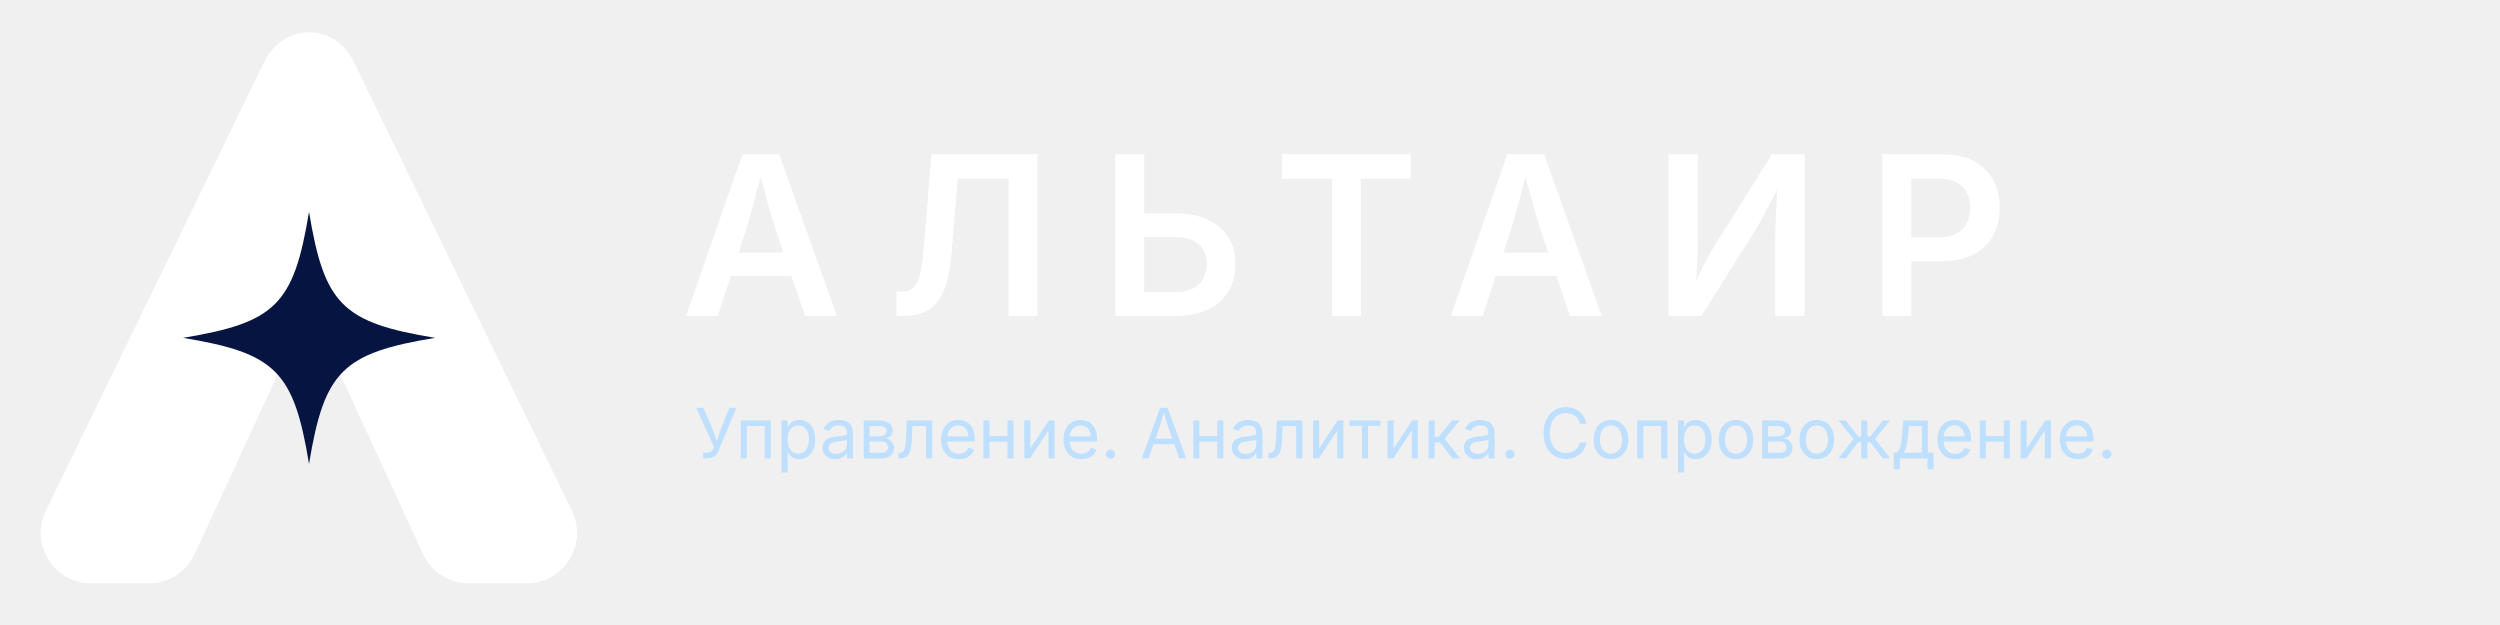
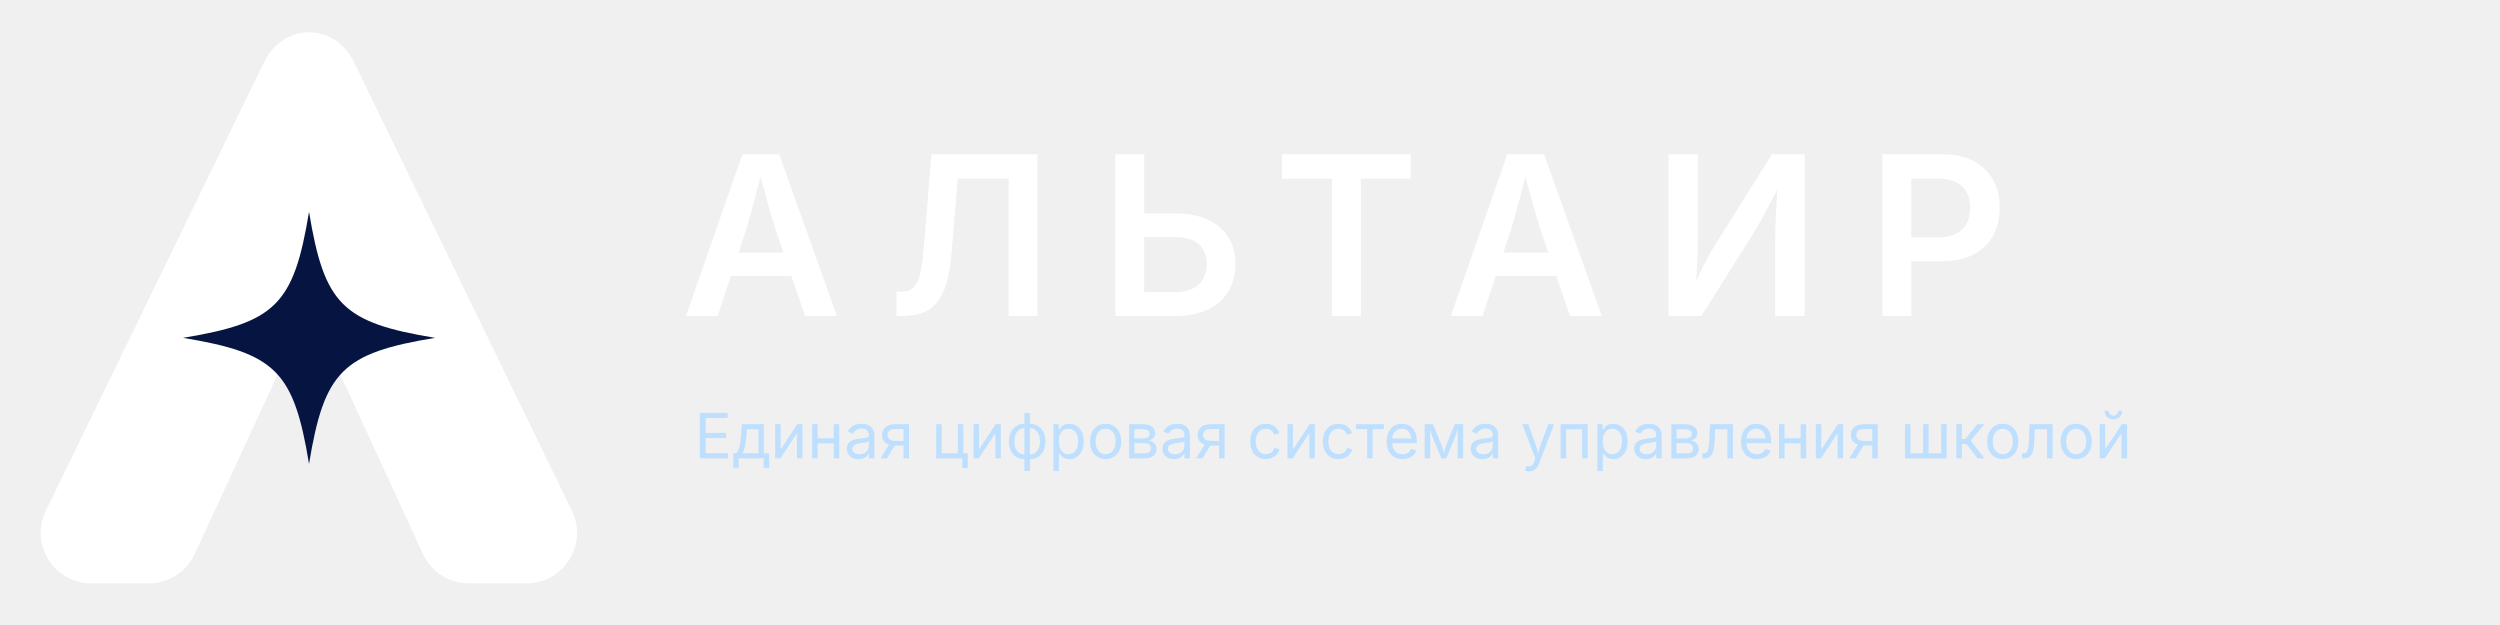
<svg xmlns="http://www.w3.org/2000/svg" viewBox="0 0 720 180" role="img" aria-label="Альтаир">
  <path fill="#FFFFFF" d="M76 18c5.6-11.6 20.4-11.6 26 0l62.7 129.1c4.7 9.6-2.3 20.9-13 20.9H135c-5.7 0-10.8-3.3-13.2-8.5L89 88.3l-32.9 71.2c-2.4 5.2-7.5 8.5-13.1 8.5H26.2c-10.7 0-17.7-11.3-13-20.9L76 18Z" />
  <path fill="#061442" d="M89 61c4.4 26.7 9.6 31.9 36.3 36.3-26.7 4.4-31.9 9.6-36.3 36.3-4.4-26.7-9.6-31.9-36.3-36.3C79.4 92.9 84.6 87.7 89 61Z" />
  <text x="196" y="91" fill="#FFFFFF" font-family="Montserrat, Manrope, Inter, sans-serif" font-size="64" font-weight="600" letter-spacing="13">АЛЬТАИР</text>
-   <text x="200" y="132" fill="#BFDFFF" font-family="Manrope, Inter, sans-serif" font-size="20">Управление. Аналитика. Сопровождение.</text>
+   <text x="200" y="132" fill="#BFDFFF" font-family="Manrope, Inter, sans-serif" font-size="18">Единая цифровая система управления школой</text>
</svg>
